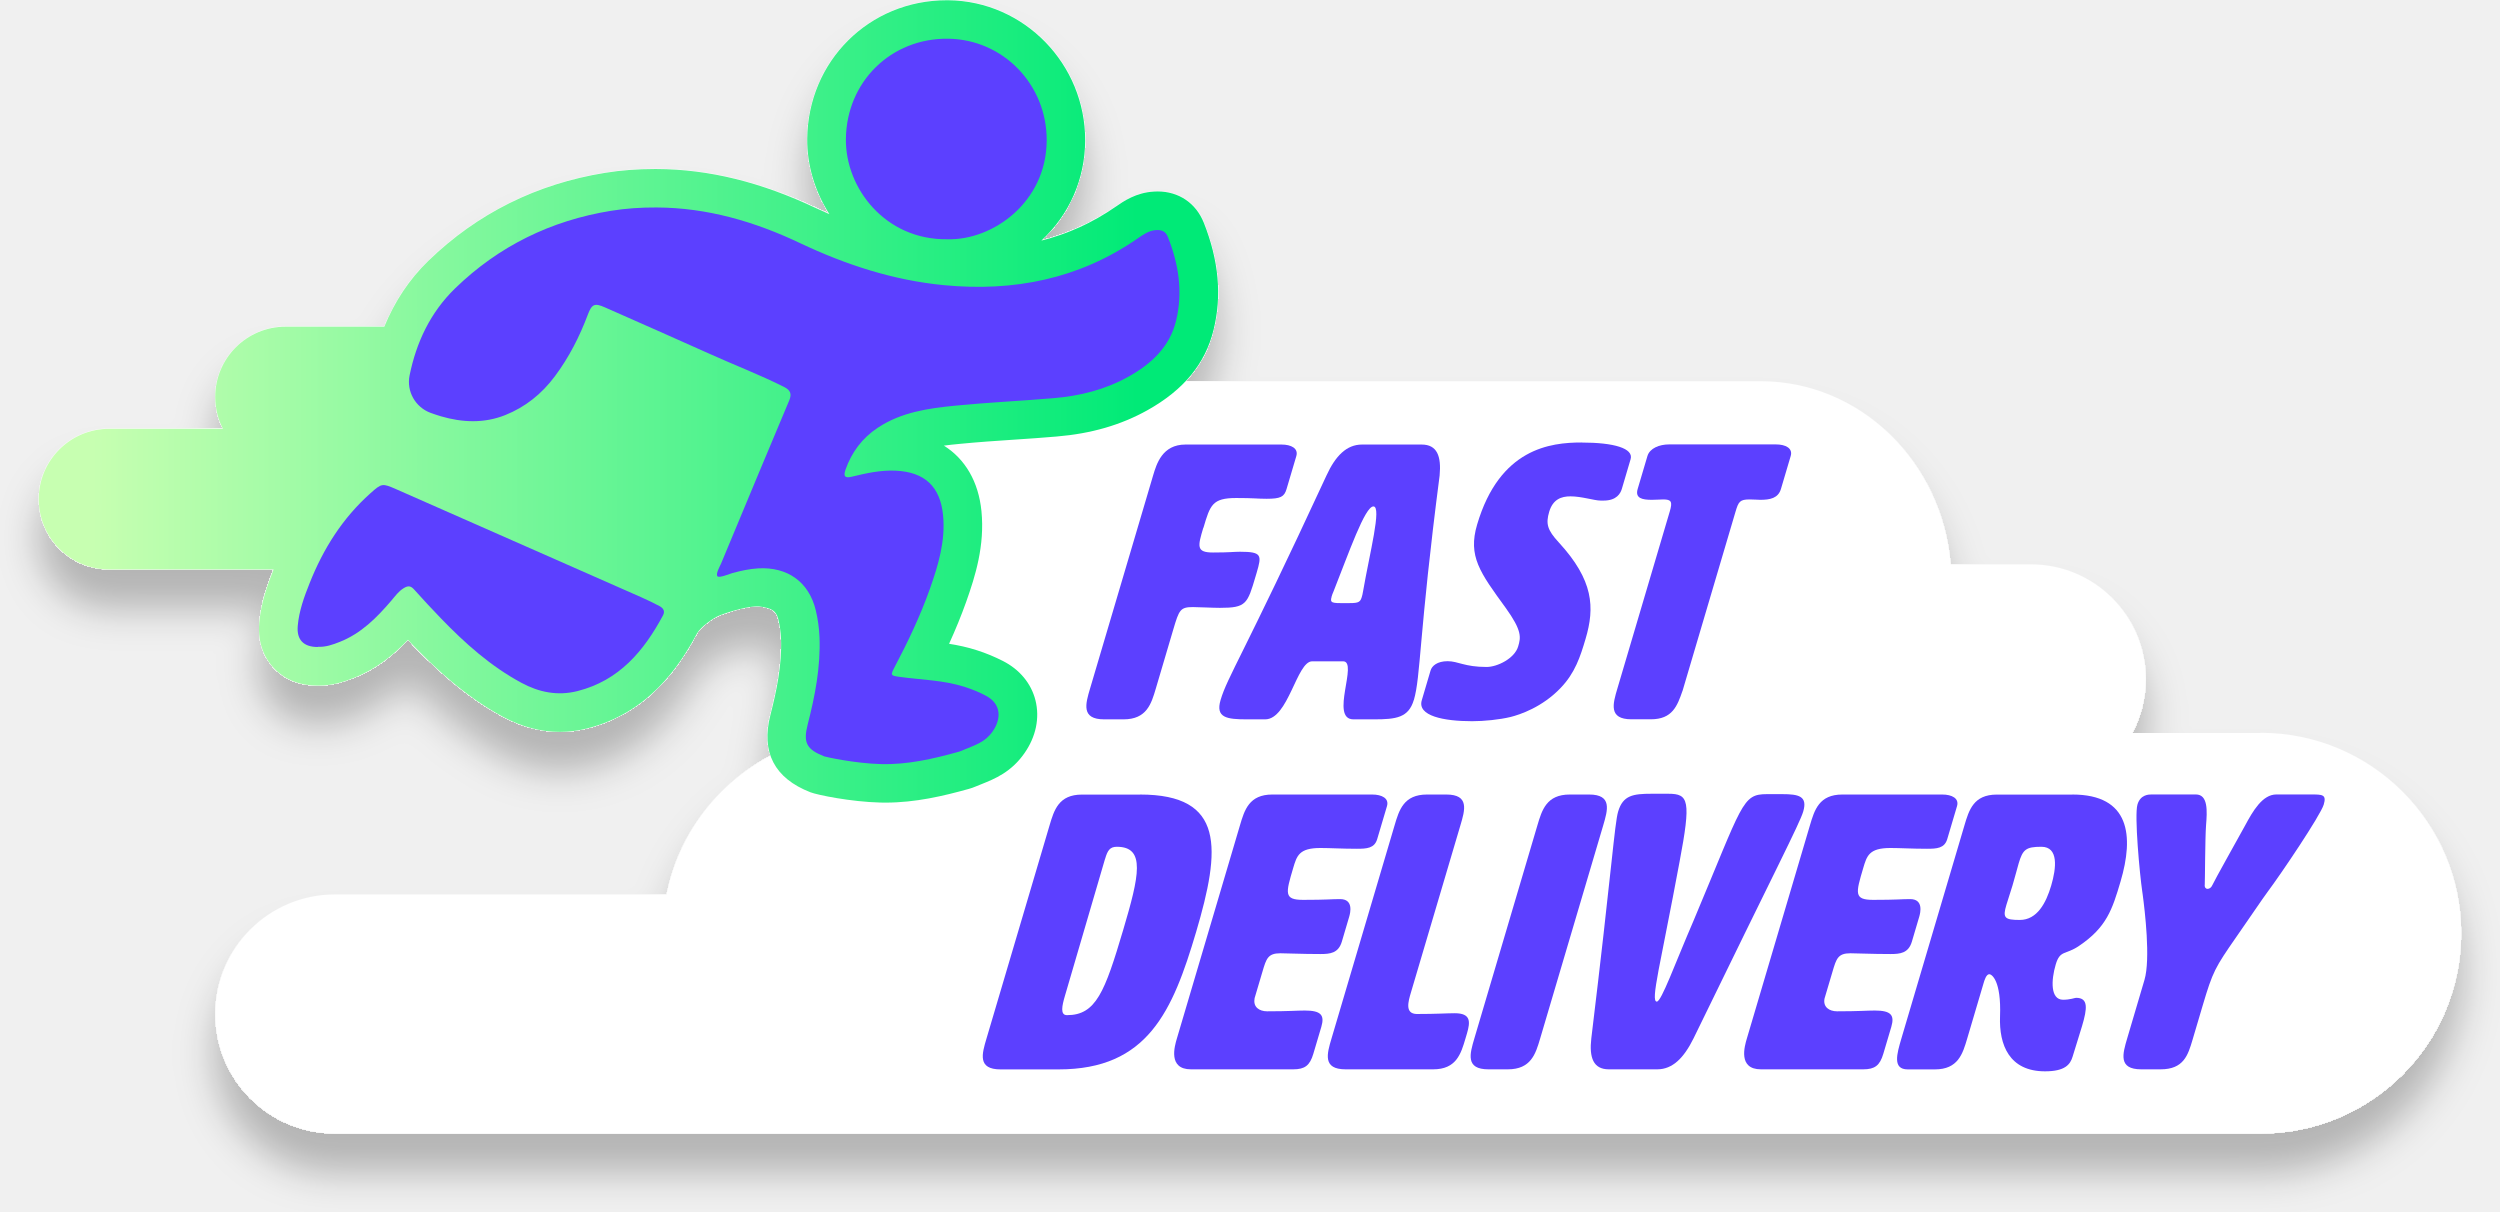
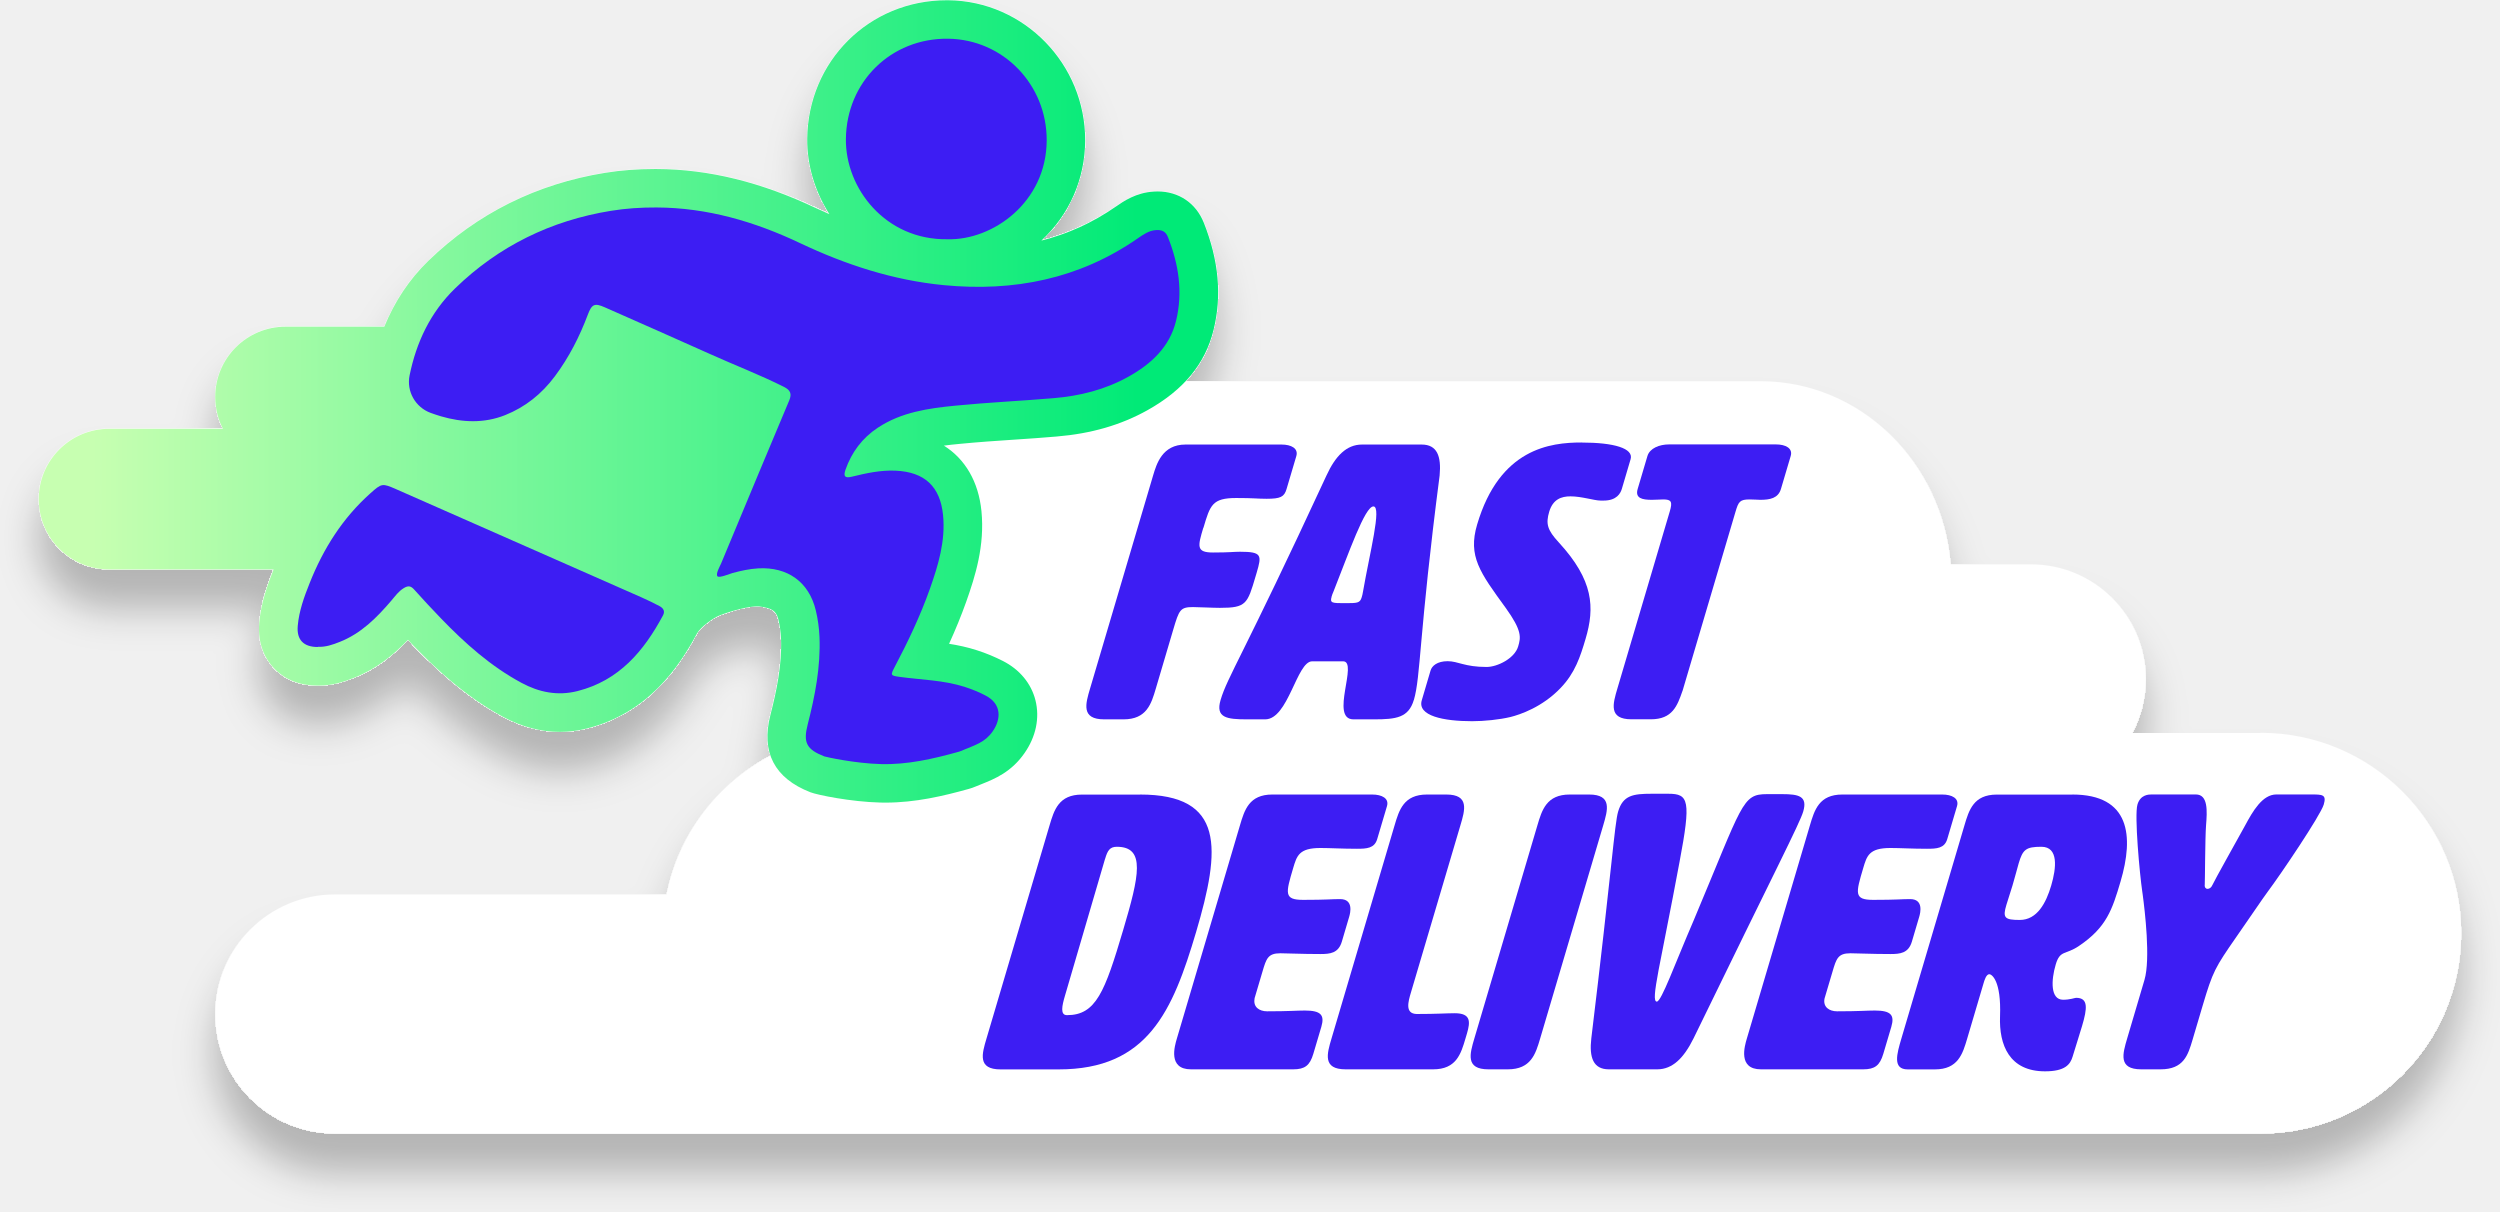
<svg xmlns="http://www.w3.org/2000/svg" width="258" height="125" viewBox="0 0 258 125" fill="none">
-   <g filter="url(#filter0_d_30_132)">
-     <g clip-path="url(#clip0_30_132)">
+   <g filter="url(#filter0_d_116_1362)">
+     <g clip-path="url(#clip0_116_1362)">
      <path d="M233.317 75.648H220.049C220.938 73.985 221.448 72.091 221.448 70.083C221.448 63.551 216.133 58.245 209.605 58.245H201.308C200.447 47.672 191.984 39.344 181.692 39.344H122.327C123.771 37.814 124.752 36.065 125.242 34.051C126.117 30.5 125.786 26.87 124.235 22.961C123.433 20.941 121.651 19.735 119.464 19.735C119.344 19.735 119.225 19.735 119.099 19.748C117.244 19.854 115.958 20.749 115.183 21.285L115.143 21.312C112.764 22.961 110.219 24.114 107.475 24.81C110.371 22.127 111.975 18.47 111.995 14.495C112.035 6.592 105.706 0.093 97.886 0H97.707C89.715 0 83.399 6.28 83.32 14.296C83.293 17.032 84.115 19.742 85.606 22.074C85.162 21.875 84.718 21.683 84.267 21.471C78.548 18.761 73.154 17.436 67.766 17.416H67.58C65.791 17.416 64.061 17.549 62.438 17.814C55.386 18.953 49.256 22.008 44.22 26.89C42.258 28.791 40.74 31.077 39.674 33.687H29.481C25.478 33.687 22.224 36.94 22.224 40.941C22.224 42.127 22.516 43.24 23.02 44.227H11.263C7.261 44.22 4 47.473 4 51.474C4 55.476 7.254 58.728 11.257 58.728H28.235C27.612 60.299 26.936 62.147 26.757 64.221C26.559 66.532 27.44 68.016 28.209 68.858C28.977 69.699 30.382 70.7 32.709 70.713C32.788 70.713 32.861 70.713 32.941 70.713C34.325 70.713 35.485 70.329 36.526 69.918C38.858 68.997 40.615 67.553 42.099 65.996C42.285 66.195 42.477 66.393 42.662 66.585C44.896 68.891 47.964 71.812 51.907 73.939C53.829 74.972 55.804 75.496 57.772 75.496C58.707 75.496 59.654 75.377 60.575 75.145C66.904 73.541 70.079 68.792 71.921 65.353C72.305 64.644 73.067 63.512 75.758 62.816C76.646 62.558 78.535 62.372 78.601 62.372C79.588 62.372 80.085 62.909 80.317 63.876C80.47 64.519 80.563 65.188 80.596 65.863C80.709 68.599 80.105 71.382 79.502 73.747C79.085 75.37 79.098 76.781 79.522 77.98C74.055 80.842 70.019 86.076 68.793 92.309H34.557C27.752 92.309 22.218 97.841 22.218 104.645C22.218 111.448 27.752 116.98 34.557 116.98H233.31C244.715 116.98 253.993 107.705 253.993 96.304C253.993 84.903 244.715 75.628 233.31 75.628L233.317 75.648Z" fill="white" />
      <path d="M67.752 21.385C72.988 21.405 77.879 22.836 82.571 25.061C87.282 27.294 92.193 28.897 97.402 29.401C104.619 30.096 111.372 28.771 117.416 24.578C117.999 24.174 118.576 23.763 119.324 23.717C119.888 23.683 120.299 23.843 120.531 24.425C121.651 27.241 122.101 30.129 121.372 33.097C120.71 35.794 118.808 37.536 116.475 38.841C114.069 40.186 111.445 40.842 108.714 41.067C105.355 41.352 101.975 41.504 98.621 41.835C95.825 42.107 93.028 42.505 90.596 44.114C88.986 45.181 87.899 46.638 87.263 48.447C87.017 49.149 87.21 49.348 87.945 49.162C89.423 48.798 90.901 48.48 92.432 48.546C95.421 48.679 97.031 50.169 97.329 53.124C97.594 55.794 96.839 58.298 95.964 60.762C94.983 63.525 93.724 66.175 92.359 68.765C91.882 69.673 91.888 69.692 92.876 69.832C95.122 70.136 97.409 70.163 99.596 70.872C100.318 71.104 101.014 71.388 101.69 71.74C103.413 72.614 103.32 74.204 102.459 75.443C101.643 76.609 100.669 76.847 99.118 77.496C99.059 77.523 98.986 77.549 98.92 77.563C96.309 78.291 93.651 78.901 90.927 78.828C88.19 78.755 85.215 78.086 85.076 78.033C83.247 77.318 82.876 76.622 83.359 74.741C84.121 71.773 84.705 68.785 84.579 65.704C84.539 64.77 84.413 63.856 84.194 62.955C83.492 60.034 81.285 58.457 78.25 58.629C77.017 58.702 75.844 59.033 74.671 59.371C74.479 59.424 74.247 59.636 74.061 59.444C73.836 59.219 74.075 58.98 74.161 58.775C75.791 54.853 80.649 43.187 81.471 41.285C81.762 40.603 81.583 40.226 80.927 39.894C78.435 38.642 75.831 37.648 73.293 36.502C69.688 34.879 66.063 33.289 62.444 31.686C61.391 31.223 61.099 31.335 60.688 32.428C59.833 34.7 58.746 36.84 57.282 38.801C55.93 40.616 54.227 41.981 52.146 42.809C49.979 43.67 47.739 43.578 45.525 42.928C45.167 42.822 44.816 42.703 44.465 42.577C42.881 41.994 41.953 40.351 42.291 38.702C42.987 35.29 44.432 32.21 46.99 29.725C51.483 25.366 56.884 22.723 63.074 21.723C64.618 21.471 66.182 21.372 67.752 21.378V21.385Z" fill="white" />
      <path d="M32.801 66.745C31.343 66.745 30.608 66.009 30.734 64.565C30.866 63.021 31.396 61.564 31.966 60.14C33.371 56.602 35.359 53.442 38.236 50.878C39.395 49.845 39.455 49.831 40.88 50.454C49.323 54.184 57.772 57.9 66.215 61.623C66.838 61.902 67.454 62.2 68.057 62.518C68.435 62.717 68.674 63.028 68.428 63.478C66.454 67.168 63.896 70.203 59.614 71.289C57.567 71.812 55.632 71.422 53.809 70.434C50.648 68.732 48.01 66.374 45.538 63.816C44.584 62.829 43.657 61.829 42.742 60.809C42.397 60.425 42.119 60.398 41.682 60.663C41.132 60.994 40.794 61.491 40.396 61.955C38.892 63.717 37.281 65.34 35.074 66.215C34.345 66.506 33.61 66.764 32.801 66.725V66.745Z" fill="white" />
      <path d="M97.793 24.671C91.385 24.77 87.249 19.417 87.302 14.336C87.362 8.413 91.961 3.909 97.839 3.975C103.545 4.041 108.052 8.718 108.025 14.475C107.999 20.868 102.445 24.797 97.793 24.671Z" fill="white" />
-       <path d="M124.182 54.462C123.612 56.377 123.427 57.019 125.183 57.019C126.939 57.019 127.284 56.94 127.966 56.94C130.246 56.94 130.219 57.298 129.689 59.1L129.583 59.457C128.735 62.333 128.616 62.73 125.898 62.73C125.097 62.73 123.725 62.651 123.122 62.651C121.803 62.651 121.684 62.929 121.081 64.969L119.285 71.044C118.814 72.641 118.337 74.237 115.945 74.237H113.95C111.551 74.237 112.021 72.641 112.499 71.044L119 49.07C119.358 47.871 119.947 45.877 122.34 45.877H132.254C133.255 45.877 134.017 46.274 133.778 47.076L132.771 50.474C132.532 51.276 132.154 51.474 130.716 51.474C129.716 51.474 129.464 51.395 127.582 51.395C125.103 51.395 124.891 52.117 124.195 54.469L124.182 54.462Z" fill="#5C40FF" />
-       <path d="M145.906 72.237C145.362 74.072 144.077 74.237 141.797 74.237H139.676C137.198 74.237 140.206 68.248 138.609 68.248H135.415C133.818 68.248 132.963 74.237 130.564 74.237H128.689C126.608 74.237 125.421 74.078 125.965 72.237C126.674 69.838 128.258 67.725 136.893 49.07C137.807 47.069 138.961 45.877 140.558 45.877H146.714C148.311 45.877 148.755 47.076 148.57 49.07C146.442 65.446 146.621 69.845 145.912 72.237H145.906ZM137.416 61.61C137.224 62.246 137.509 62.246 138.788 62.246C140.067 62.246 140.346 62.246 140.524 61.65C140.571 61.491 140.631 61.292 140.67 61.014C141.346 57.099 142.619 52.263 141.737 52.263C140.856 52.263 139.199 57.059 137.628 61.014C137.516 61.253 137.456 61.451 137.41 61.61H137.416Z" fill="#5C40FF" />
-       <path d="M163.229 45.671C166.549 45.671 168.61 46.267 168.279 47.387L167.371 50.461C167.238 50.898 166.854 51.66 165.495 51.66H165.177C164.541 51.66 163.229 51.223 162.069 51.223C161.108 51.223 160.253 51.541 159.876 52.819C159.511 54.058 159.683 54.694 160.863 55.973C164.461 59.888 164.594 62.684 163.633 65.923C163.09 67.758 162.553 69.441 161.055 70.998C159.147 72.998 156.84 73.754 155.893 73.992C154.733 74.27 153.162 74.429 151.923 74.429C148.967 74.429 146.25 73.873 146.727 72.27L147.635 69.196C147.775 68.719 148.318 68.235 149.398 68.235C150.478 68.235 151.141 68.831 153.414 68.831C154.534 68.831 156.31 67.95 156.675 66.711C156.946 65.791 157.105 65.115 155.376 62.717C152.732 59.08 151.472 57.404 152.44 54.131C154.766 46.261 160.021 45.665 163.216 45.665L163.229 45.671Z" fill="#5C40FF" />
-       <path d="M173.627 71.316C173.097 72.833 172.606 74.231 170.366 74.231H168.372C165.972 74.231 166.443 72.634 166.92 71.037L172.321 52.779C172.619 51.779 172.487 51.541 171.645 51.541C171.367 51.541 170.956 51.581 170.472 51.581C169.472 51.581 168.723 51.422 169.008 50.461L170.015 47.062C170.254 46.261 171.248 45.863 172.248 45.863H183.276C184.276 45.863 185.039 46.261 184.8 47.062L183.793 50.461C183.508 51.422 182.659 51.581 181.665 51.581C181.387 51.581 181.036 51.541 180.559 51.541C179.558 51.541 179.412 51.779 179.114 52.779L173.633 71.316H173.627Z" fill="#5C40FF" />
-       <path d="M117.641 81.995C126.435 81.995 125.978 87.586 123.44 96.178C121.014 104.367 118.443 110.362 109.251 110.362H103.26C100.861 110.362 101.332 108.765 101.809 107.169L108.31 85.195C108.781 83.598 109.258 82.001 111.657 82.001H117.648L117.641 81.995ZM114.043 88.626C112.711 93.138 111.292 98.053 109.901 102.77C109.596 103.81 109.39 104.764 110.113 104.764C113.108 104.764 114.016 102.366 115.912 95.973C117.568 90.382 118.251 87.387 115.255 87.387C114.533 87.387 114.295 87.785 114.049 88.626H114.043Z" fill="#5C40FF" />
-       <path d="M129.477 103.048C129.298 103.929 129.968 104.367 130.763 104.367C133.043 104.367 133.824 104.287 134.66 104.287C136.336 104.287 136.714 104.764 136.363 105.963L135.534 108.759C135.176 109.958 134.66 110.355 133.46 110.355H122.91C120.511 110.355 121.22 107.957 121.458 107.162L127.96 85.188C128.43 83.591 128.907 81.995 131.3 81.995H141.611C142.612 81.995 143.374 82.392 143.136 83.194L142.128 86.592C141.843 87.553 141.035 87.593 140.034 87.593C138.477 87.593 137.257 87.513 136.263 87.513C134.063 87.513 133.831 88.315 133.453 89.593C132.685 92.19 132.486 92.866 134.481 92.866C136.959 92.866 137.383 92.787 138.298 92.787C139.696 92.787 139.365 94.184 139.232 94.622L138.477 97.179C138.119 98.378 137.257 98.457 136.263 98.457C134.222 98.457 132.97 98.378 132.128 98.378C130.849 98.378 130.683 98.934 130.292 100.253L129.464 103.048H129.477Z" fill="#5C40FF" />
-       <path d="M150.127 104.565C151.804 104.565 151.744 105.446 151.393 106.646L151.24 107.162C150.77 108.759 150.293 110.355 147.9 110.355H138.868C136.469 110.355 136.939 108.759 137.416 107.162L143.918 85.188C144.388 83.591 144.865 81.995 147.264 81.995H149.259C151.658 81.995 151.187 83.591 150.71 85.188L145.614 102.406C145.329 103.366 144.965 104.605 146.191 104.645C148.311 104.645 149.292 104.565 150.134 104.565H150.127Z" fill="#5C40FF" />
-       <path d="M158.948 107.162C158.477 108.759 158 110.355 155.608 110.355H153.606C151.207 110.355 151.684 108.759 152.155 107.162L158.656 85.188C159.127 83.591 159.604 81.995 161.996 81.995H163.998C166.397 81.995 165.919 83.591 165.449 85.188L158.948 107.162Z" fill="#5C40FF" />
-       <path d="M182.348 81.955H183.905C185.622 81.955 186.563 82.154 186.092 83.75C185.728 84.989 183.243 89.739 174.773 107.162C173.786 109.156 172.626 110.355 171.029 110.355H166.032C164.435 110.355 163.991 109.156 164.223 107.162C166.337 89.746 166.622 84.989 166.993 83.75C167.49 82.074 168.537 81.915 170.452 81.915H172.169C174.289 81.915 174.528 82.598 173.329 88.944C171.38 99.451 170.3 103.366 170.983 103.366C171.46 103.366 172.858 99.451 174.773 95.019C179.883 82.876 179.757 81.955 182.355 81.955H182.348Z" fill="#5C40FF" />
-       <path d="M188.292 103.048C188.114 103.929 188.783 104.367 189.585 104.367C191.864 104.367 192.646 104.287 193.481 104.287C195.158 104.287 195.536 104.764 195.185 105.963L194.356 108.759C193.998 109.958 193.481 110.355 192.282 110.355H181.732C179.333 110.355 180.042 107.957 180.28 107.162L186.781 85.188C187.252 83.591 187.729 81.995 190.128 81.995H200.44C201.441 81.995 202.203 82.392 201.964 83.194L200.957 86.592C200.672 87.553 199.863 87.593 198.863 87.593C197.305 87.593 196.093 87.513 195.092 87.513C192.892 87.513 192.66 88.315 192.282 89.593C191.513 92.19 191.314 92.866 193.309 92.866C195.788 92.866 196.212 92.787 197.126 92.787C198.525 92.787 198.193 94.184 198.061 94.622L197.305 97.179C196.947 98.378 196.086 98.457 195.092 98.457C193.057 98.457 191.798 98.378 190.957 98.378C189.678 98.378 189.512 98.934 189.121 100.253L188.292 103.048Z" fill="#5C40FF" />
-       <path d="M213.866 81.995C219.818 81.995 220.235 86.268 218.837 90.985C217.988 93.86 217.399 95.701 214.556 97.616C213.151 98.576 212.601 98.013 212.15 99.537C211.666 101.173 211.593 103.174 212.912 103.174C213.634 103.174 214.131 102.975 214.251 102.975C215.53 102.975 215.411 104.055 214.867 105.89C214.609 106.771 214.251 107.851 213.893 109.044C213.654 109.845 213.124 110.561 211.043 110.561C207.365 110.561 206.292 107.845 206.404 104.89C206.543 101.173 205.536 100.537 205.298 100.537C204.979 100.537 204.787 101.173 204.695 101.498L203.018 107.169C202.547 108.765 202.07 110.362 199.678 110.362H196.881C195.284 110.362 195.755 108.765 196.225 107.169L202.726 85.195C203.197 83.598 203.674 82.001 206.066 82.001H213.86L213.866 81.995ZM208.326 89.103C208.174 89.62 207.942 90.541 207.69 91.382C207.451 92.184 207.2 92.899 207.06 93.383C206.669 94.701 206.842 94.939 208.439 94.939C210.235 94.939 211.156 93.184 211.686 91.382C212.216 89.587 212.468 87.387 210.672 87.387C209.075 87.387 208.75 87.666 208.326 89.103Z" fill="#5C40FF" />
-       <path d="M220.977 110.355C218.578 110.355 219.055 108.759 219.526 107.162L221.309 101.127C221.945 98.967 221.348 93.979 221.123 92.296L221.083 92.018C220.818 90.223 220.255 84.148 220.586 83.028C220.891 81.988 221.772 81.988 222.051 81.988H226.61C227.889 81.988 227.783 83.704 227.664 85.181C227.565 86.46 227.558 90.932 227.531 91.296C227.492 91.574 227.644 91.733 227.803 91.733C228.002 91.733 228.201 91.614 228.32 91.336C228.466 90.978 230.997 86.46 231.7 85.181C232.495 83.704 233.483 81.988 234.921 81.988H238.479C239.679 81.988 240.116 81.988 239.811 83.028C239.48 84.148 235.351 90.263 234.033 92.018C233.436 92.82 232.217 94.655 230.759 96.735C228.598 99.849 228.36 100.253 227.319 103.764L226.266 107.321C225.802 108.878 225.364 110.355 222.972 110.355H220.977Z" fill="#5C40FF" />
-       <path d="M124.229 22.982C123.427 20.961 121.644 19.755 119.457 19.755C119.338 19.755 119.218 19.755 119.093 19.769C117.237 19.875 115.951 20.769 115.176 21.306L115.136 21.332C112.757 22.982 110.212 24.134 107.469 24.83C110.365 22.147 111.968 18.49 111.988 14.515C112.021 6.619 105.693 0.113 97.873 0.027H97.694C89.701 0.027 83.386 6.307 83.306 14.323C83.28 17.059 84.102 19.769 85.593 22.101C85.149 21.902 84.705 21.71 84.254 21.498C78.535 18.788 73.14 17.463 67.752 17.443H67.567C65.778 17.443 64.048 17.576 62.424 17.841C55.373 18.98 49.243 22.034 44.206 26.917C42.245 28.818 40.727 31.104 39.66 33.714H29.468C25.465 33.714 22.211 36.967 22.211 40.968C22.211 42.154 22.503 43.267 23.006 44.254H11.257C7.254 44.254 4 47.507 4 51.508C4 55.509 7.254 58.762 11.257 58.762H28.235C27.612 60.332 26.936 62.18 26.757 64.254C26.559 66.566 27.44 68.05 28.209 68.891C28.977 69.733 30.382 70.733 32.709 70.746C32.788 70.746 32.861 70.746 32.941 70.746C34.325 70.746 35.485 70.362 36.526 69.951C38.858 69.03 40.615 67.586 42.099 66.029C42.285 66.228 42.477 66.427 42.662 66.619C44.896 68.924 47.964 71.846 51.907 73.972C53.829 75.006 55.804 75.529 57.772 75.529C58.707 75.529 59.654 75.41 60.575 75.178C66.904 73.575 70.079 68.825 71.921 65.387C72.305 64.678 73.664 63.744 74.234 63.519C75.168 63.148 77.514 62.412 78.568 62.611C79.542 62.79 80.085 62.936 80.324 63.91C80.477 64.552 80.569 65.221 80.602 65.897C80.715 68.633 80.112 71.415 79.509 73.78C78.522 77.623 79.913 80.312 83.638 81.763C84.373 82.048 87.846 82.75 90.828 82.823C91.007 82.823 91.192 82.83 91.371 82.83C94.486 82.83 97.356 82.147 99.993 81.412C100.212 81.353 100.437 81.273 100.656 81.18C100.875 81.088 101.087 81.001 101.279 80.928C102.651 80.379 104.354 79.69 105.719 77.735C106.912 76.033 107.316 74.092 106.859 72.27C106.422 70.534 105.229 69.09 103.492 68.209C102.631 67.772 101.756 67.407 100.822 67.109C99.847 66.791 98.88 66.586 97.945 66.44C98.628 64.936 99.211 63.512 99.708 62.114C100.656 59.444 101.637 56.304 101.286 52.747C100.981 49.699 99.602 47.367 97.409 45.989C97.932 45.917 98.469 45.864 99.006 45.811C100.895 45.625 102.85 45.493 104.738 45.367C106.143 45.274 107.601 45.175 109.046 45.049C112.618 44.751 115.68 43.863 118.417 42.333C122.154 40.246 124.381 37.536 125.236 34.065C126.111 30.514 125.779 26.884 124.229 22.975V22.982Z" fill="url(#paint0_linear_30_132)" />
-       <path d="M67.746 21.411C72.981 21.431 77.872 22.862 82.564 25.088C87.276 27.32 92.186 28.924 97.395 29.427C104.612 30.123 111.365 28.798 117.409 24.604C117.992 24.2 118.569 23.79 119.318 23.743C119.881 23.71 120.292 23.869 120.524 24.452C121.644 27.267 122.095 30.156 121.366 33.124C120.703 35.82 118.801 37.562 116.468 38.867C114.063 40.212 111.438 40.868 108.708 41.093C105.348 41.378 101.968 41.531 98.615 41.862C95.818 42.133 93.022 42.531 90.589 44.141C88.979 45.207 87.892 46.665 87.256 48.473C87.011 49.176 87.203 49.374 87.939 49.189C89.416 48.825 90.894 48.507 92.425 48.573C95.414 48.705 97.024 50.196 97.323 53.151C97.588 55.82 96.832 58.324 95.957 60.789C94.977 63.551 93.717 66.201 92.352 68.791C91.875 69.699 91.882 69.719 92.869 69.858C95.116 70.163 97.402 70.189 99.589 70.898C100.311 71.13 101.007 71.415 101.683 71.766C103.406 72.641 103.313 74.231 102.452 75.469C101.637 76.635 100.663 76.874 99.112 77.523C99.052 77.549 98.979 77.576 98.913 77.589C96.302 78.318 93.644 78.927 90.921 78.855C88.184 78.782 85.208 78.113 85.069 78.06C83.24 77.344 82.869 76.648 83.353 74.767C84.115 71.799 84.698 68.811 84.572 65.731C84.532 64.797 84.406 63.883 84.188 62.982C83.485 60.06 81.278 58.483 78.243 58.656C77.335 58.709 76.46 58.901 75.592 59.139C75.281 59.225 74.24 59.669 74.048 59.477C73.823 59.252 74.313 58.397 74.413 58.165C76.248 53.747 80.675 43.127 81.451 41.319C81.742 40.636 81.563 40.259 80.907 39.927C78.415 38.675 75.811 37.682 73.273 36.535C69.668 34.913 66.043 33.322 62.424 31.719C61.371 31.256 61.079 31.368 60.668 32.461C59.813 34.734 58.726 36.873 57.262 38.834C55.91 40.65 54.207 42.014 52.126 42.842C49.959 43.703 47.719 43.611 45.505 42.962C45.148 42.856 44.796 42.736 44.445 42.611C42.861 42.028 41.933 40.385 42.271 38.735C42.967 35.323 44.412 32.243 46.97 29.758C51.463 25.399 56.864 22.756 63.054 21.756C64.598 21.504 66.162 21.405 67.733 21.411H67.746Z" fill="#5C40FF" />
-       <path d="M32.795 66.771C31.337 66.771 30.601 66.036 30.727 64.591C30.86 63.048 31.39 61.59 31.96 60.166C33.365 56.629 35.353 53.468 38.229 50.905C39.389 49.871 39.448 49.858 40.873 50.481C49.316 54.21 57.766 57.927 66.208 61.65C66.831 61.928 67.448 62.226 68.051 62.544C68.428 62.743 68.667 63.054 68.422 63.505C66.447 67.195 63.889 70.229 59.608 71.316C57.56 71.839 55.625 71.448 53.803 70.461C50.641 68.758 48.004 66.4 45.532 63.843C44.578 62.856 43.65 61.855 42.735 60.835C42.391 60.451 42.112 60.425 41.675 60.69C41.125 61.021 40.787 61.517 40.389 61.981C38.885 63.743 37.275 65.367 35.068 66.241C34.339 66.532 33.603 66.791 32.795 66.751V66.771Z" fill="#5C40FF" />
-       <path d="M97.786 24.691C91.378 24.79 87.243 19.437 87.296 14.356C87.355 8.433 91.955 3.928 97.833 3.995C103.539 4.061 108.045 8.738 108.019 14.495C107.992 20.888 102.439 24.816 97.786 24.691Z" fill="#5C40FF" />
+       <path d="M124.182 54.462C123.612 56.377 123.427 57.019 125.183 57.019C126.939 57.019 127.284 56.94 127.966 56.94C130.246 56.94 130.219 57.298 129.689 59.1L129.583 59.457C128.735 62.333 128.616 62.73 125.898 62.73C125.097 62.73 123.725 62.651 123.122 62.651C121.803 62.651 121.684 62.929 121.081 64.969L119.285 71.044C118.814 72.641 118.337 74.237 115.945 74.237H113.95C111.551 74.237 112.021 72.641 112.499 71.044L119 49.07C119.358 47.871 119.947 45.877 122.34 45.877H132.254C133.255 45.877 134.017 46.274 133.778 47.076L132.771 50.474C132.532 51.276 132.154 51.474 130.716 51.474C129.716 51.474 129.464 51.395 127.582 51.395C125.103 51.395 124.891 52.117 124.195 54.469L124.182 54.462Z" fill="#3D1DF3" />
+       <path d="M145.906 72.237C145.362 74.072 144.077 74.237 141.797 74.237H139.676C137.198 74.237 140.206 68.248 138.609 68.248H135.415C133.818 68.248 132.963 74.237 130.564 74.237H128.689C126.608 74.237 125.421 74.078 125.965 72.237C126.674 69.838 128.258 67.725 136.893 49.07C137.807 47.069 138.961 45.877 140.558 45.877H146.714C148.311 45.877 148.755 47.076 148.57 49.07C146.442 65.446 146.621 69.845 145.912 72.237H145.906ZM137.416 61.61C137.224 62.246 137.509 62.246 138.788 62.246C140.067 62.246 140.346 62.246 140.524 61.65C140.571 61.491 140.631 61.292 140.67 61.014C141.346 57.099 142.619 52.263 141.737 52.263C140.856 52.263 139.199 57.059 137.628 61.014C137.516 61.253 137.456 61.451 137.41 61.61H137.416Z" fill="#3D1DF3" />
+       <path d="M163.229 45.671C166.549 45.671 168.61 46.267 168.279 47.387L167.371 50.461C167.238 50.898 166.854 51.66 165.495 51.66H165.177C164.541 51.66 163.229 51.223 162.069 51.223C161.108 51.223 160.253 51.541 159.876 52.819C159.511 54.058 159.683 54.694 160.863 55.973C164.461 59.888 164.594 62.684 163.633 65.923C163.09 67.758 162.553 69.441 161.055 70.998C159.147 72.998 156.84 73.754 155.893 73.992C154.733 74.27 153.162 74.429 151.923 74.429C148.967 74.429 146.25 73.873 146.727 72.27L147.635 69.196C147.775 68.719 148.318 68.235 149.398 68.235C150.478 68.235 151.141 68.831 153.414 68.831C154.534 68.831 156.31 67.95 156.675 66.711C156.946 65.791 157.105 65.115 155.376 62.717C152.732 59.08 151.472 57.404 152.44 54.131C154.766 46.261 160.021 45.665 163.216 45.665L163.229 45.671Z" fill="#3D1DF3" />
+       <path d="M173.627 71.316C173.097 72.833 172.606 74.231 170.366 74.231H168.372C165.972 74.231 166.443 72.634 166.92 71.037L172.321 52.779C172.619 51.779 172.487 51.541 171.645 51.541C171.367 51.541 170.956 51.581 170.472 51.581C169.472 51.581 168.723 51.422 169.008 50.461L170.015 47.062C170.254 46.261 171.248 45.863 172.248 45.863H183.276C184.276 45.863 185.039 46.261 184.8 47.062L183.793 50.461C183.508 51.422 182.659 51.581 181.665 51.581C181.387 51.581 181.036 51.541 180.559 51.541C179.558 51.541 179.412 51.779 179.114 52.779L173.633 71.316H173.627Z" fill="#3D1DF3" />
+       <path d="M117.641 81.995C126.435 81.995 125.978 87.586 123.44 96.178C121.014 104.367 118.443 110.362 109.251 110.362H103.26C100.861 110.362 101.332 108.765 101.809 107.169L108.31 85.195C108.781 83.598 109.258 82.001 111.657 82.001H117.648L117.641 81.995ZM114.043 88.626C112.711 93.138 111.292 98.053 109.901 102.77C109.596 103.81 109.39 104.764 110.113 104.764C113.108 104.764 114.016 102.366 115.912 95.973C117.568 90.382 118.251 87.387 115.255 87.387C114.533 87.387 114.295 87.785 114.049 88.626H114.043Z" fill="#3D1DF3" />
+       <path d="M129.477 103.048C129.298 103.929 129.968 104.367 130.763 104.367C133.043 104.367 133.824 104.287 134.66 104.287C136.336 104.287 136.714 104.764 136.363 105.963L135.534 108.759C135.176 109.958 134.66 110.355 133.46 110.355H122.91C120.511 110.355 121.22 107.957 121.458 107.162L127.96 85.188C128.43 83.591 128.907 81.995 131.3 81.995H141.611C142.612 81.995 143.374 82.392 143.136 83.194L142.128 86.592C141.843 87.553 141.035 87.593 140.034 87.593C138.477 87.593 137.257 87.513 136.263 87.513C134.063 87.513 133.831 88.315 133.453 89.593C132.685 92.19 132.486 92.866 134.481 92.866C136.959 92.866 137.383 92.787 138.298 92.787C139.696 92.787 139.365 94.184 139.232 94.622L138.477 97.179C138.119 98.378 137.257 98.457 136.263 98.457C134.222 98.457 132.97 98.378 132.128 98.378C130.849 98.378 130.683 98.934 130.292 100.253L129.464 103.048H129.477Z" fill="#3D1DF3" />
+       <path d="M150.127 104.565C151.804 104.565 151.744 105.446 151.393 106.646L151.24 107.162C150.77 108.759 150.293 110.355 147.9 110.355H138.868C136.469 110.355 136.939 108.759 137.416 107.162L143.918 85.188C144.388 83.591 144.865 81.995 147.264 81.995H149.259C151.658 81.995 151.187 83.591 150.71 85.188L145.614 102.406C145.329 103.366 144.965 104.605 146.191 104.645C148.311 104.645 149.292 104.565 150.134 104.565H150.127Z" fill="#3D1DF3" />
+       <path d="M158.948 107.162C158.477 108.759 158 110.355 155.608 110.355H153.606C151.207 110.355 151.684 108.759 152.155 107.162L158.656 85.188C159.127 83.591 159.604 81.995 161.996 81.995H163.998C166.397 81.995 165.919 83.591 165.449 85.188L158.948 107.162Z" fill="#3D1DF3" />
+       <path d="M182.348 81.955H183.905C185.622 81.955 186.563 82.154 186.092 83.75C185.728 84.989 183.243 89.739 174.773 107.162C173.786 109.156 172.626 110.355 171.029 110.355H166.032C164.435 110.355 163.991 109.156 164.223 107.162C166.337 89.746 166.622 84.989 166.993 83.75C167.49 82.074 168.537 81.915 170.452 81.915H172.169C174.289 81.915 174.528 82.598 173.329 88.944C171.38 99.451 170.3 103.366 170.983 103.366C171.46 103.366 172.858 99.451 174.773 95.019C179.883 82.876 179.757 81.955 182.355 81.955H182.348Z" fill="#3D1DF3" />
+       <path d="M188.292 103.048C188.114 103.929 188.783 104.367 189.585 104.367C191.864 104.367 192.646 104.287 193.481 104.287C195.158 104.287 195.536 104.764 195.185 105.963L194.356 108.759C193.998 109.958 193.481 110.355 192.282 110.355H181.732C179.333 110.355 180.042 107.957 180.28 107.162L186.781 85.188C187.252 83.591 187.729 81.995 190.128 81.995H200.44C201.441 81.995 202.203 82.392 201.964 83.194L200.957 86.592C200.672 87.553 199.863 87.593 198.863 87.593C197.305 87.593 196.093 87.513 195.092 87.513C192.892 87.513 192.66 88.315 192.282 89.593C191.513 92.19 191.314 92.866 193.309 92.866C195.788 92.866 196.212 92.787 197.126 92.787C198.525 92.787 198.193 94.184 198.061 94.622L197.305 97.179C196.947 98.378 196.086 98.457 195.092 98.457C193.057 98.457 191.798 98.378 190.957 98.378C189.678 98.378 189.512 98.934 189.121 100.253L188.292 103.048Z" fill="#3D1DF3" />
+       <path d="M213.866 81.995C219.818 81.995 220.235 86.268 218.837 90.985C217.988 93.86 217.399 95.701 214.556 97.616C213.151 98.576 212.601 98.013 212.15 99.537C211.666 101.173 211.593 103.174 212.912 103.174C213.634 103.174 214.131 102.975 214.251 102.975C215.53 102.975 215.411 104.055 214.867 105.89C214.609 106.771 214.251 107.851 213.893 109.044C213.654 109.845 213.124 110.561 211.043 110.561C207.365 110.561 206.292 107.845 206.404 104.89C206.543 101.173 205.536 100.537 205.298 100.537C204.979 100.537 204.787 101.173 204.695 101.498L203.018 107.169C202.547 108.765 202.07 110.362 199.678 110.362H196.881C195.284 110.362 195.755 108.765 196.225 107.169L202.726 85.195C203.197 83.598 203.674 82.001 206.066 82.001H213.86L213.866 81.995ZM208.326 89.103C208.174 89.62 207.942 90.541 207.69 91.382C207.451 92.184 207.2 92.899 207.06 93.383C206.669 94.701 206.842 94.939 208.439 94.939C210.235 94.939 211.156 93.184 211.686 91.382C212.216 89.587 212.468 87.387 210.672 87.387C209.075 87.387 208.75 87.666 208.326 89.103Z" fill="#3D1DF3" />
+       <path d="M220.977 110.355C218.578 110.355 219.055 108.759 219.526 107.162L221.309 101.127C221.945 98.967 221.348 93.979 221.123 92.296L221.083 92.018C220.818 90.223 220.255 84.148 220.586 83.028C220.891 81.988 221.772 81.988 222.051 81.988H226.61C227.889 81.988 227.783 83.704 227.664 85.181C227.565 86.46 227.558 90.932 227.531 91.296C227.492 91.574 227.644 91.733 227.803 91.733C228.002 91.733 228.201 91.614 228.32 91.336C228.466 90.978 230.997 86.46 231.7 85.181C232.495 83.704 233.483 81.988 234.921 81.988H238.479C239.679 81.988 240.116 81.988 239.811 83.028C239.48 84.148 235.351 90.263 234.033 92.018C233.436 92.82 232.217 94.655 230.759 96.735C228.598 99.849 228.36 100.253 227.319 103.764L226.266 107.321C225.802 108.878 225.364 110.355 222.972 110.355H220.977Z" fill="#3D1DF3" />
+       <path d="M124.229 22.982C123.427 20.961 121.644 19.755 119.457 19.755C119.338 19.755 119.218 19.755 119.093 19.769C117.237 19.875 115.951 20.769 115.176 21.306L115.136 21.332C112.757 22.982 110.212 24.134 107.469 24.83C110.365 22.147 111.968 18.49 111.988 14.515C112.021 6.619 105.693 0.113 97.873 0.027H97.694C89.701 0.027 83.386 6.307 83.306 14.323C83.28 17.059 84.102 19.769 85.593 22.101C85.149 21.902 84.705 21.71 84.254 21.498C78.535 18.788 73.14 17.463 67.752 17.443H67.567C65.778 17.443 64.048 17.576 62.424 17.841C55.373 18.98 49.243 22.034 44.206 26.917C42.245 28.818 40.727 31.104 39.66 33.714H29.468C25.465 33.714 22.211 36.967 22.211 40.968C22.211 42.154 22.503 43.267 23.006 44.254H11.257C7.254 44.254 4 47.507 4 51.508C4 55.509 7.254 58.762 11.257 58.762H28.235C27.612 60.332 26.936 62.18 26.757 64.254C26.559 66.566 27.44 68.05 28.209 68.891C28.977 69.733 30.382 70.733 32.709 70.746C32.788 70.746 32.861 70.746 32.941 70.746C34.325 70.746 35.485 70.362 36.526 69.951C38.858 69.03 40.615 67.586 42.099 66.029C42.285 66.228 42.477 66.427 42.662 66.619C44.896 68.924 47.964 71.846 51.907 73.972C53.829 75.006 55.804 75.529 57.772 75.529C58.707 75.529 59.654 75.41 60.575 75.178C66.904 73.575 70.079 68.825 71.921 65.387C72.305 64.678 73.664 63.744 74.234 63.519C75.168 63.148 77.514 62.412 78.568 62.611C79.542 62.79 80.085 62.936 80.324 63.91C80.477 64.552 80.569 65.221 80.602 65.897C80.715 68.633 80.112 71.415 79.509 73.78C78.522 77.623 79.913 80.312 83.638 81.763C84.373 82.048 87.846 82.75 90.828 82.823C91.007 82.823 91.192 82.83 91.371 82.83C94.486 82.83 97.356 82.147 99.993 81.412C100.212 81.353 100.437 81.273 100.656 81.18C100.875 81.088 101.087 81.001 101.279 80.928C102.651 80.379 104.354 79.69 105.719 77.735C106.912 76.033 107.316 74.092 106.859 72.27C106.422 70.534 105.229 69.09 103.492 68.209C102.631 67.772 101.756 67.407 100.822 67.109C99.847 66.791 98.88 66.586 97.945 66.44C98.628 64.936 99.211 63.512 99.708 62.114C100.656 59.444 101.637 56.304 101.286 52.747C100.981 49.699 99.602 47.367 97.409 45.989C97.932 45.917 98.469 45.864 99.006 45.811C100.895 45.625 102.85 45.493 104.738 45.367C106.143 45.274 107.601 45.175 109.046 45.049C112.618 44.751 115.68 43.863 118.417 42.333C122.154 40.246 124.381 37.536 125.236 34.065C126.111 30.514 125.779 26.884 124.229 22.975V22.982Z" fill="url(#paint0_linear_116_1362)" />
+       <path d="M67.746 21.411C72.981 21.431 77.872 22.862 82.564 25.088C87.276 27.32 92.186 28.924 97.395 29.427C104.612 30.123 111.365 28.798 117.409 24.604C117.992 24.2 118.569 23.79 119.318 23.743C119.881 23.71 120.292 23.869 120.524 24.452C121.644 27.267 122.095 30.156 121.366 33.124C120.703 35.82 118.801 37.562 116.468 38.867C114.063 40.212 111.438 40.868 108.708 41.093C105.348 41.378 101.968 41.531 98.615 41.862C95.818 42.133 93.022 42.531 90.589 44.141C88.979 45.207 87.892 46.665 87.256 48.473C87.011 49.176 87.203 49.374 87.939 49.189C89.416 48.825 90.894 48.507 92.425 48.573C95.414 48.705 97.024 50.196 97.323 53.151C97.588 55.82 96.832 58.324 95.957 60.789C94.977 63.551 93.717 66.201 92.352 68.791C91.875 69.699 91.882 69.719 92.869 69.858C95.116 70.163 97.402 70.189 99.589 70.898C100.311 71.13 101.007 71.415 101.683 71.766C103.406 72.641 103.313 74.231 102.452 75.469C101.637 76.635 100.663 76.874 99.112 77.523C99.052 77.549 98.979 77.576 98.913 77.589C96.302 78.318 93.644 78.927 90.921 78.855C88.184 78.782 85.208 78.113 85.069 78.06C83.24 77.344 82.869 76.648 83.353 74.767C84.115 71.799 84.698 68.811 84.572 65.731C84.532 64.797 84.406 63.883 84.188 62.982C83.485 60.06 81.278 58.483 78.243 58.656C77.335 58.709 76.46 58.901 75.592 59.139C75.281 59.225 74.24 59.669 74.048 59.477C73.823 59.252 74.313 58.397 74.413 58.165C76.248 53.747 80.675 43.127 81.451 41.319C81.742 40.636 81.563 40.259 80.907 39.927C78.415 38.675 75.811 37.682 73.273 36.535C69.668 34.913 66.043 33.322 62.424 31.719C61.371 31.256 61.079 31.368 60.668 32.461C59.813 34.734 58.726 36.873 57.262 38.834C55.91 40.65 54.207 42.014 52.126 42.842C49.959 43.703 47.719 43.611 45.505 42.962C45.148 42.856 44.796 42.736 44.445 42.611C42.861 42.028 41.933 40.385 42.271 38.735C42.967 35.323 44.412 32.243 46.97 29.758C51.463 25.399 56.864 22.756 63.054 21.756C64.598 21.504 66.162 21.405 67.733 21.411H67.746Z" fill="#3D1DF3" />
+       <path d="M32.795 66.771C31.337 66.771 30.601 66.036 30.727 64.591C30.86 63.048 31.39 61.59 31.96 60.166C33.365 56.629 35.353 53.468 38.229 50.905C39.389 49.871 39.448 49.858 40.873 50.481C49.316 54.21 57.766 57.927 66.208 61.65C66.831 61.928 67.448 62.226 68.051 62.544C68.428 62.743 68.667 63.054 68.422 63.505C66.447 67.195 63.889 70.229 59.608 71.316C57.56 71.839 55.625 71.448 53.803 70.461C50.641 68.758 48.004 66.4 45.532 63.843C44.578 62.856 43.65 61.855 42.735 60.835C42.391 60.451 42.112 60.425 41.675 60.69C41.125 61.021 40.787 61.517 40.389 61.981C38.885 63.743 37.275 65.367 35.068 66.241C34.339 66.532 33.603 66.791 32.795 66.751V66.771Z" fill="#3D1DF3" />
+       <path d="M97.786 24.691C91.378 24.79 87.243 19.437 87.296 14.356C87.355 8.433 91.955 3.928 97.833 3.995C103.539 4.061 108.045 8.738 108.019 14.495C107.992 20.888 102.439 24.816 97.786 24.691Z" fill="#3D1DF3" />
    </g>
  </g>
  <defs>
-     <filter id="filter0_d_30_132" x="0" y="0" width="258" height="125" filterUnits="userSpaceOnUse" color-interpolation-filters="sRGB">
+     <filter id="filter0_d_116_1362" x="0" y="0" width="258" height="125" filterUnits="userSpaceOnUse" color-interpolation-filters="sRGB">
      <feFlood flood-opacity="0" result="BackgroundImageFix" />
      <feColorMatrix in="SourceAlpha" type="matrix" values="0 0 0 0 0 0 0 0 0 0 0 0 0 0 0 0 0 0 127 0" result="hardAlpha" />
      <feOffset dy="4" />
      <feGaussianBlur stdDeviation="2" />
      <feComposite in2="hardAlpha" operator="out" />
      <feColorMatrix type="matrix" values="0 0 0 0 0 0 0 0 0 0 0 0 0 0 0 0 0 0 0.25 0" />
-       <feBlend mode="normal" in2="BackgroundImageFix" result="effect1_dropShadow_30_132" />
-       <feBlend mode="normal" in="SourceGraphic" in2="effect1_dropShadow_30_132" result="shape" />
+       <feBlend mode="normal" in2="BackgroundImageFix" result="effect1_dropShadow_116_1362" />
+       <feBlend mode="normal" in="SourceGraphic" in2="effect1_dropShadow_116_1362" result="shape" />
    </filter>
-     <linearGradient id="paint0_linear_30_132" x1="-3.833" y1="41.432" x2="117.88" y2="41.432" gradientUnits="userSpaceOnUse">
+     <linearGradient id="paint0_linear_116_1362" x1="-3.833" y1="41.432" x2="117.88" y2="41.432" gradientUnits="userSpaceOnUse">
      <stop offset="0.11" stop-color="#C7FFB1" />
      <stop offset="1" stop-color="#00EA77" />
    </linearGradient>
-     <clipPath id="clip0_30_132">
+     <clipPath id="clip0_116_1362">
      <rect width="250" height="117" fill="white" transform="translate(4)" />
    </clipPath>
  </defs>
</svg>
